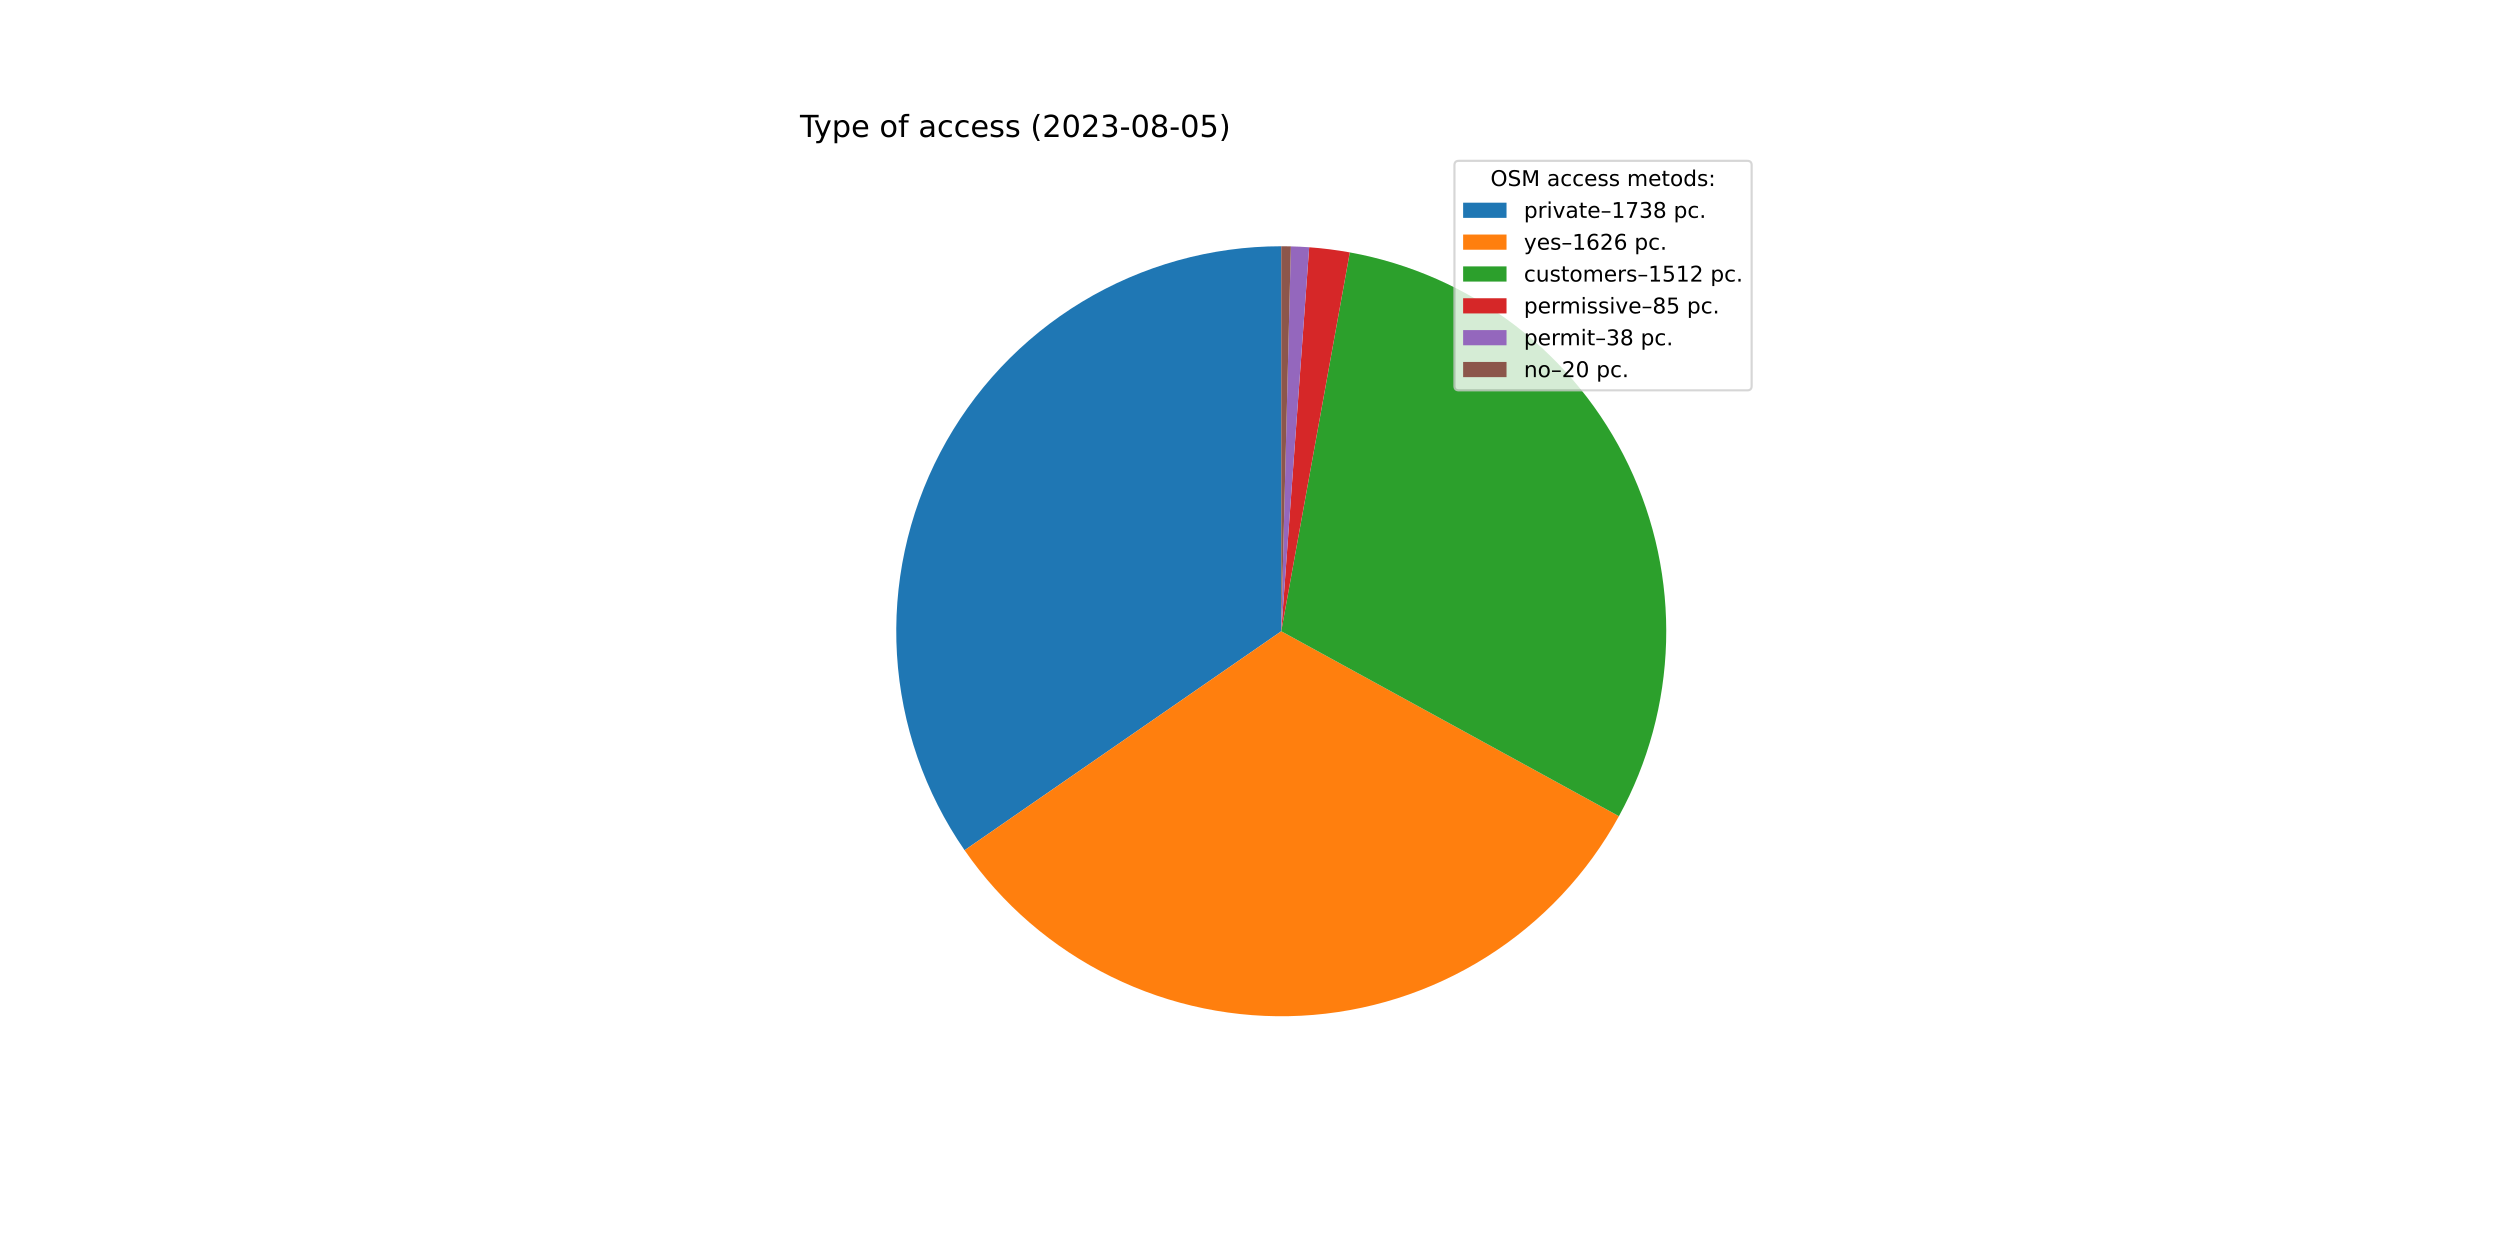
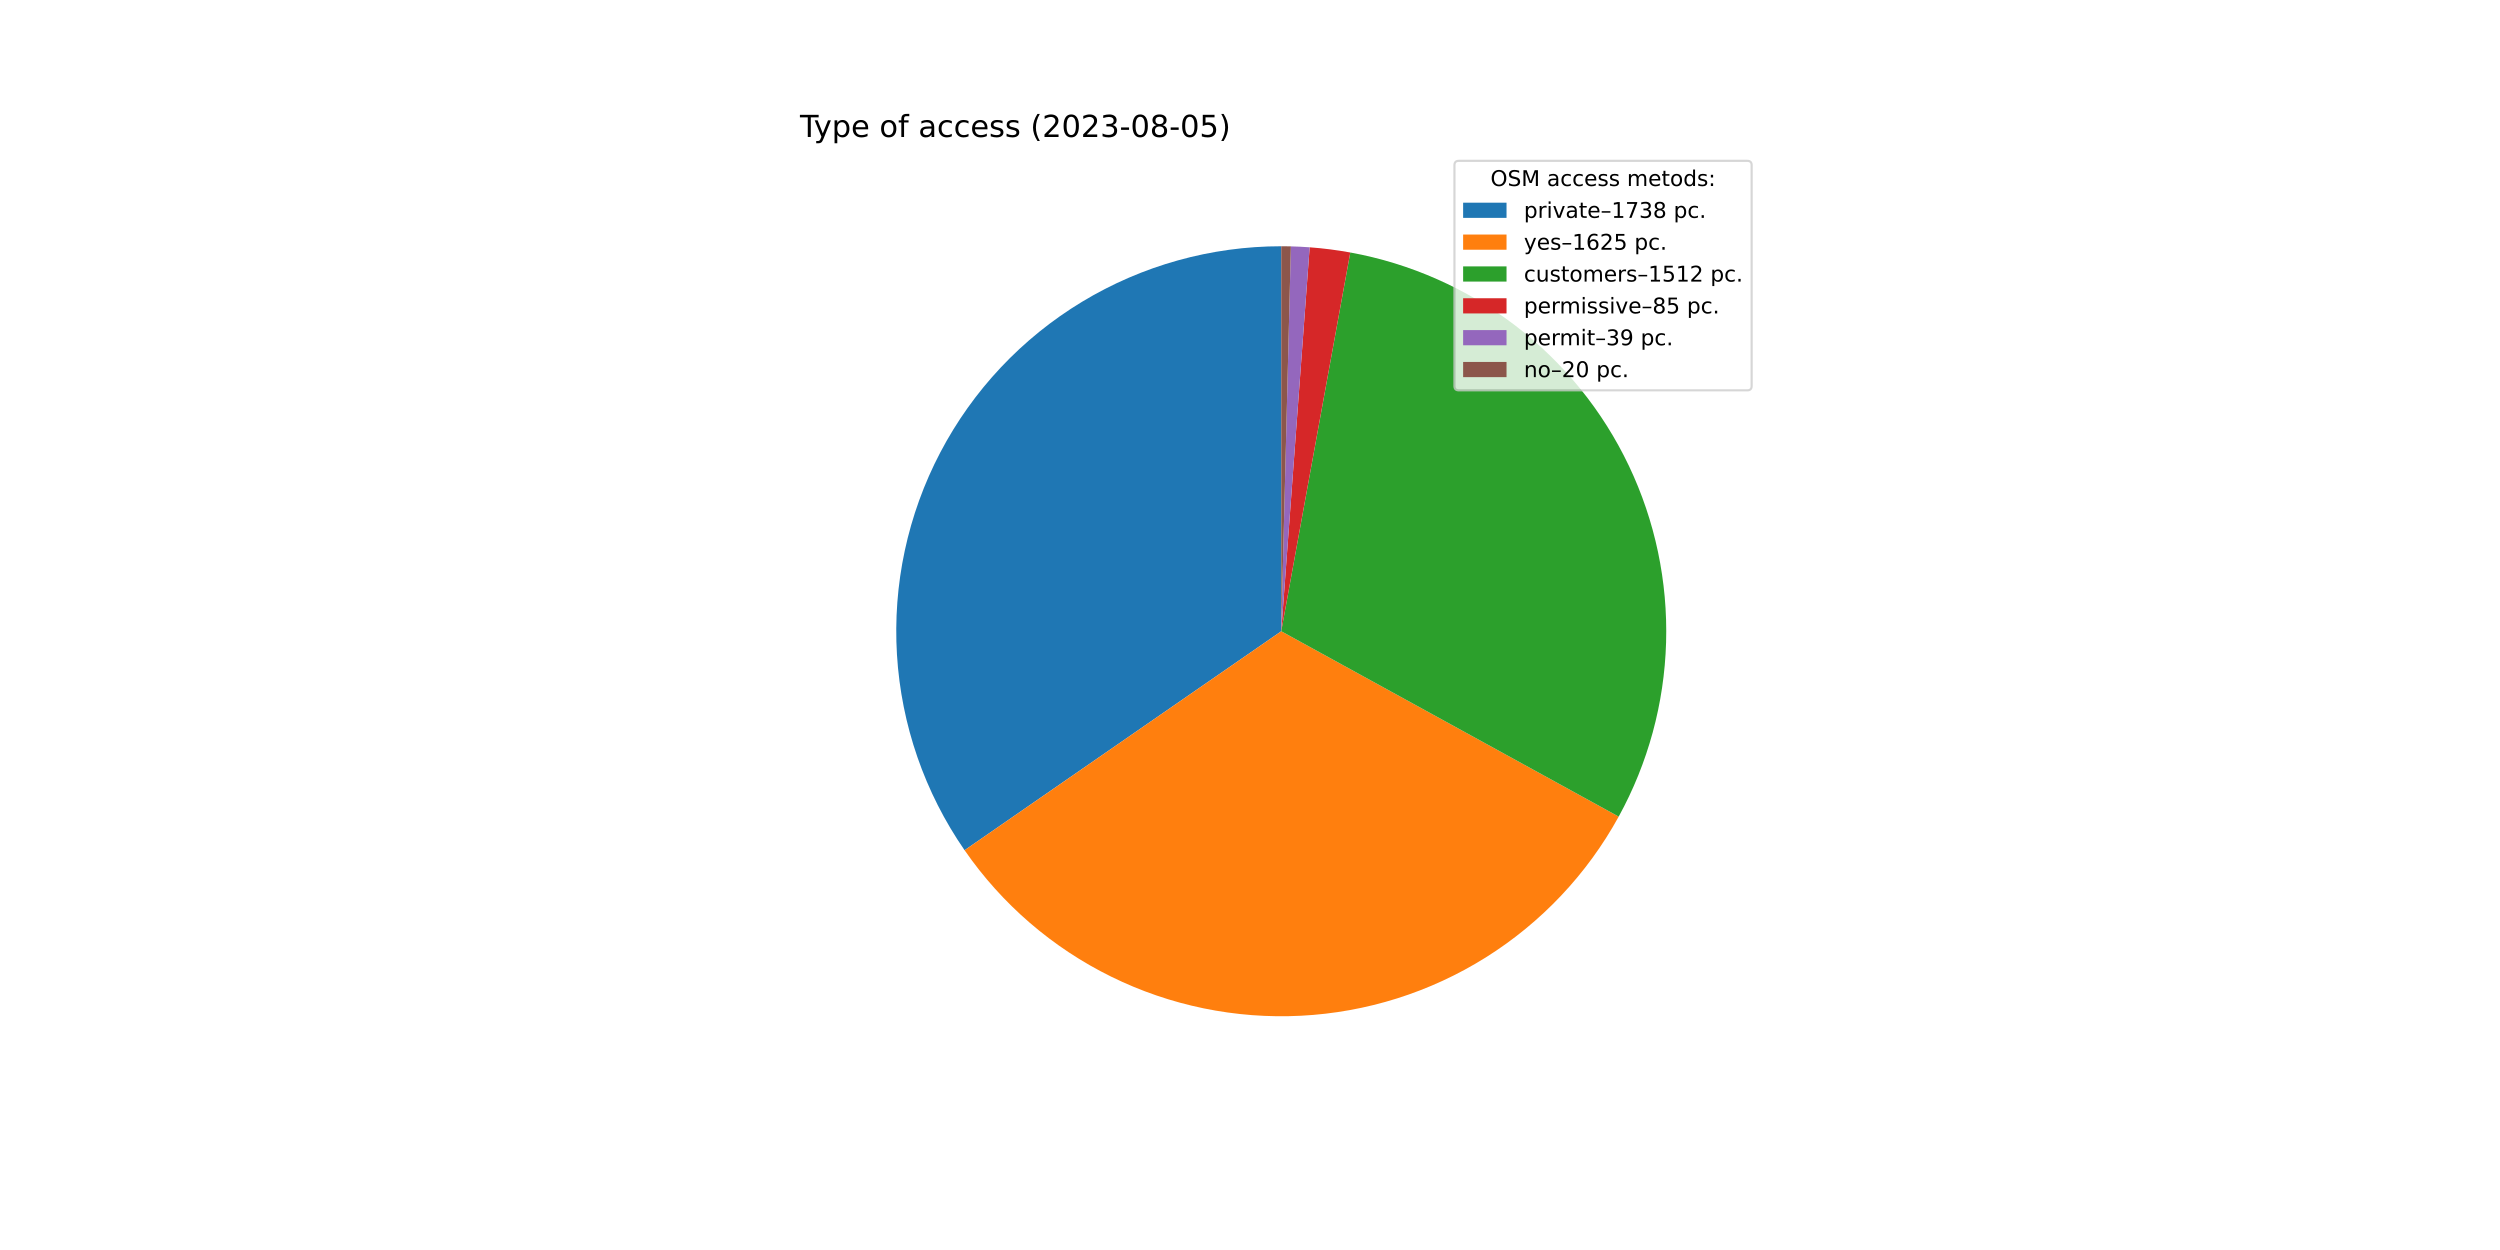
<svg xmlns="http://www.w3.org/2000/svg" xmlns:xlink="http://www.w3.org/1999/xlink" width="1152pt" height="576pt" viewBox="0 0 1152 576" version="1.1">
  <defs>
    <style type="text/css">*{stroke-linejoin: round; stroke-linecap: butt}</style>
  </defs>
  <g id="figure_1">
    <g id="patch_1">
      <path d="M 0 576  L 1152 576  L 1152 0  L 0 0  z " style="fill: #ffffff" />
    </g>
    <g id="axes_1">
      <g id="patch_2">
        <path d="M 590.4 113.472  C 558.037 113.472 526.282 122.328 498.589 139.076  C 470.896 155.825 448.308 179.836 433.279 208.499  C 418.251 237.161 411.348 269.397 413.322 301.7  C 415.296 334.004 426.072 365.159 444.479 391.779  L 590.4 290.88  L 590.4 113.472  z " style="fill: #1f77b4" />
      </g>
      <g id="patch_3">
-         <path d="M 444.479 391.779  C 461.686 416.664 484.976 436.739 512.127 450.087  C 539.279 463.436 569.398 469.62 599.613 468.049  C 629.827 466.477 659.143 457.203 684.763 441.11  C 710.383 425.018 731.466 402.636 746 376.1  L 590.4 290.88  L 444.479 391.779  z " style="fill: #ff7f0e" />
+         <path d="M 444.479 391.779  C 461.675 416.649 484.948 436.714 512.078 450.063  C 539.208 463.412 569.305 469.606 599.502 468.054  C 629.698 466.503 659.003 457.258 684.622 441.199  C 710.242 425.14 731.335 402.796 745.893 376.294  L 590.4 290.88  L 444.479 391.779  z " style="fill: #ff7f0e" />
      </g>
      <g id="patch_4">
-         <path d="M 746 376.1  C 759.504 351.442 766.956 323.924 767.739 295.821  C 768.522 267.718 762.614 239.828 750.503 214.456  C 738.392 189.085 720.422 166.952 698.08 149.888  C 675.737 132.824 649.654 121.313 621.99 116.307  L 590.4 290.88  L 746 376.1  z " style="fill: #2ca02c" />
+         <path d="M 745.893 376.294  C 759.428 351.654 766.915 324.145 767.733 296.043  C 768.551 267.941 762.678 240.043 750.599 214.657  C 738.52 189.27 720.577 167.115 698.256 150.023  C 675.934 132.931 649.867 121.388 622.209 116.347  L 590.4 290.88  L 745.893 376.294  z " style="fill: #2ca02c" />
      </g>
      <g id="patch_5">
-         <path d="M 621.99 116.307  C 618.894 115.747 615.783 115.269 612.662 114.874  C 609.54 114.479 606.408 114.168 603.27 113.939  L 590.4 290.88  L 621.99 116.307  z " style="fill: #d62728" />
+         <path d="M 622.209 116.347  C 619.113 115.783 616.003 115.301 612.882 114.902  C 609.761 114.504 606.63 114.188 603.492 113.956  L 590.4 290.88  L 622.209 116.347  z " style="fill: #d62728" />
      </g>
      <g id="patch_6">
-         <path d="M 603.27 113.939  C 601.867 113.837 600.463 113.752 599.058 113.683  C 597.653 113.615 596.248 113.563 594.841 113.528  L 590.4 290.88  L 603.27 113.939  z " style="fill: #9467bd" />
+         <path d="M 603.492 113.956  C 602.052 113.849 600.611 113.76 599.169 113.689  C 597.727 113.618 596.285 113.564 594.841 113.528  L 590.4 290.88  L 603.492 113.956  z " style="fill: #9467bd" />
      </g>
      <g id="patch_7">
        <path d="M 594.841 113.528  C 594.101 113.509 593.361 113.495 592.621 113.486  C 591.881 113.477 591.14 113.472 590.4 113.472  L 590.4 290.88  L 594.841 113.528  z " style="fill: #8c564b" />
      </g>
      <g id="matplotlib.axis_1" />
      <g id="matplotlib.axis_2" />
      <g id="text_1">
        <g transform="translate(368.64 63.12)scale(0.14 -0.14)">
          <defs>
            <path id="DejaVuSans-54" d="M -19 4666  L 3928 4666  L 3928 4134  L 2272 4134  L 2272 0  L 1638 0  L 1638 4134  L -19 4134  L -19 4666  z " transform="scale(0.015625)" />
            <path id="DejaVuSans-79" d="M 2059 -325  Q 1816 -950 1584 -1140  Q 1353 -1331 966 -1331  L 506 -1331  L 506 -850  L 844 -850  Q 1081 -850 1212 -737  Q 1344 -625 1503 -206  L 1606 56  L 191 3500  L 800 3500  L 1894 763  L 2988 3500  L 3597 3500  L 2059 -325  z " transform="scale(0.015625)" />
            <path id="DejaVuSans-70" d="M 1159 525  L 1159 -1331  L 581 -1331  L 581 3500  L 1159 3500  L 1159 2969  Q 1341 3281 1617 3432  Q 1894 3584 2278 3584  Q 2916 3584 3314 3078  Q 3713 2572 3713 1747  Q 3713 922 3314 415  Q 2916 -91 2278 -91  Q 1894 -91 1617 61  Q 1341 213 1159 525  z M 3116 1747  Q 3116 2381 2855 2742  Q 2594 3103 2138 3103  Q 1681 3103 1420 2742  Q 1159 2381 1159 1747  Q 1159 1113 1420 752  Q 1681 391 2138 391  Q 2594 391 2855 752  Q 3116 1113 3116 1747  z " transform="scale(0.015625)" />
            <path id="DejaVuSans-65" d="M 3597 1894  L 3597 1613  L 953 1613  Q 991 1019 1311 708  Q 1631 397 2203 397  Q 2534 397 2845 478  Q 3156 559 3463 722  L 3463 178  Q 3153 47 2828 -22  Q 2503 -91 2169 -91  Q 1331 -91 842 396  Q 353 884 353 1716  Q 353 2575 817 3079  Q 1281 3584 2069 3584  Q 2775 3584 3186 3129  Q 3597 2675 3597 1894  z M 3022 2063  Q 3016 2534 2758 2815  Q 2500 3097 2075 3097  Q 1594 3097 1305 2825  Q 1016 2553 972 2059  L 3022 2063  z " transform="scale(0.015625)" />
            <path id="DejaVuSans-20" transform="scale(0.015625)" />
            <path id="DejaVuSans-6f" d="M 1959 3097  Q 1497 3097 1228 2736  Q 959 2375 959 1747  Q 959 1119 1226 758  Q 1494 397 1959 397  Q 2419 397 2687 759  Q 2956 1122 2956 1747  Q 2956 2369 2687 2733  Q 2419 3097 1959 3097  z M 1959 3584  Q 2709 3584 3137 3096  Q 3566 2609 3566 1747  Q 3566 888 3137 398  Q 2709 -91 1959 -91  Q 1206 -91 779 398  Q 353 888 353 1747  Q 353 2609 779 3096  Q 1206 3584 1959 3584  z " transform="scale(0.015625)" />
            <path id="DejaVuSans-66" d="M 2375 4863  L 2375 4384  L 1825 4384  Q 1516 4384 1395 4259  Q 1275 4134 1275 3809  L 1275 3500  L 2222 3500  L 2222 3053  L 1275 3053  L 1275 0  L 697 0  L 697 3053  L 147 3053  L 147 3500  L 697 3500  L 697 3744  Q 697 4328 969 4595  Q 1241 4863 1831 4863  L 2375 4863  z " transform="scale(0.015625)" />
            <path id="DejaVuSans-61" d="M 2194 1759  Q 1497 1759 1228 1600  Q 959 1441 959 1056  Q 959 750 1161 570  Q 1363 391 1709 391  Q 2188 391 2477 730  Q 2766 1069 2766 1631  L 2766 1759  L 2194 1759  z M 3341 1997  L 3341 0  L 2766 0  L 2766 531  Q 2569 213 2275 61  Q 1981 -91 1556 -91  Q 1019 -91 701 211  Q 384 513 384 1019  Q 384 1609 779 1909  Q 1175 2209 1959 2209  L 2766 2209  L 2766 2266  Q 2766 2663 2505 2880  Q 2244 3097 1772 3097  Q 1472 3097 1187 3025  Q 903 2953 641 2809  L 641 3341  Q 956 3463 1253 3523  Q 1550 3584 1831 3584  Q 2591 3584 2966 3190  Q 3341 2797 3341 1997  z " transform="scale(0.015625)" />
            <path id="DejaVuSans-63" d="M 3122 3366  L 3122 2828  Q 2878 2963 2633 3030  Q 2388 3097 2138 3097  Q 1578 3097 1268 2742  Q 959 2388 959 1747  Q 959 1106 1268 751  Q 1578 397 2138 397  Q 2388 397 2633 464  Q 2878 531 3122 666  L 3122 134  Q 2881 22 2623 -34  Q 2366 -91 2075 -91  Q 1284 -91 818 406  Q 353 903 353 1747  Q 353 2603 823 3093  Q 1294 3584 2113 3584  Q 2378 3584 2631 3529  Q 2884 3475 3122 3366  z " transform="scale(0.015625)" />
            <path id="DejaVuSans-73" d="M 2834 3397  L 2834 2853  Q 2591 2978 2328 3040  Q 2066 3103 1784 3103  Q 1356 3103 1142 2972  Q 928 2841 928 2578  Q 928 2378 1081 2264  Q 1234 2150 1697 2047  L 1894 2003  Q 2506 1872 2764 1633  Q 3022 1394 3022 966  Q 3022 478 2636 193  Q 2250 -91 1575 -91  Q 1294 -91 989 -36  Q 684 19 347 128  L 347 722  Q 666 556 975 473  Q 1284 391 1588 391  Q 1994 391 2212 530  Q 2431 669 2431 922  Q 2431 1156 2273 1281  Q 2116 1406 1581 1522  L 1381 1569  Q 847 1681 609 1914  Q 372 2147 372 2553  Q 372 3047 722 3315  Q 1072 3584 1716 3584  Q 2034 3584 2315 3537  Q 2597 3491 2834 3397  z " transform="scale(0.015625)" />
            <path id="DejaVuSans-28" d="M 1984 4856  Q 1566 4138 1362 3434  Q 1159 2731 1159 2009  Q 1159 1288 1364 580  Q 1569 -128 1984 -844  L 1484 -844  Q 1016 -109 783 600  Q 550 1309 550 2009  Q 550 2706 781 3412  Q 1013 4119 1484 4856  L 1984 4856  z " transform="scale(0.015625)" />
            <path id="DejaVuSans-32" d="M 1228 531  L 3431 531  L 3431 0  L 469 0  L 469 531  Q 828 903 1448 1529  Q 2069 2156 2228 2338  Q 2531 2678 2651 2914  Q 2772 3150 2772 3378  Q 2772 3750 2511 3984  Q 2250 4219 1831 4219  Q 1534 4219 1204 4116  Q 875 4013 500 3803  L 500 4441  Q 881 4594 1212 4672  Q 1544 4750 1819 4750  Q 2544 4750 2975 4387  Q 3406 4025 3406 3419  Q 3406 3131 3298 2873  Q 3191 2616 2906 2266  Q 2828 2175 2409 1742  Q 1991 1309 1228 531  z " transform="scale(0.015625)" />
            <path id="DejaVuSans-30" d="M 2034 4250  Q 1547 4250 1301 3770  Q 1056 3291 1056 2328  Q 1056 1369 1301 889  Q 1547 409 2034 409  Q 2525 409 2770 889  Q 3016 1369 3016 2328  Q 3016 3291 2770 3770  Q 2525 4250 2034 4250  z M 2034 4750  Q 2819 4750 3233 4129  Q 3647 3509 3647 2328  Q 3647 1150 3233 529  Q 2819 -91 2034 -91  Q 1250 -91 836 529  Q 422 1150 422 2328  Q 422 3509 836 4129  Q 1250 4750 2034 4750  z " transform="scale(0.015625)" />
            <path id="DejaVuSans-33" d="M 2597 2516  Q 3050 2419 3304 2112  Q 3559 1806 3559 1356  Q 3559 666 3084 287  Q 2609 -91 1734 -91  Q 1441 -91 1130 -33  Q 819 25 488 141  L 488 750  Q 750 597 1062 519  Q 1375 441 1716 441  Q 2309 441 2620 675  Q 2931 909 2931 1356  Q 2931 1769 2642 2001  Q 2353 2234 1838 2234  L 1294 2234  L 1294 2753  L 1863 2753  Q 2328 2753 2575 2939  Q 2822 3125 2822 3475  Q 2822 3834 2567 4026  Q 2313 4219 1838 4219  Q 1578 4219 1281 4162  Q 984 4106 628 3988  L 628 4550  Q 988 4650 1302 4700  Q 1616 4750 1894 4750  Q 2613 4750 3031 4423  Q 3450 4097 3450 3541  Q 3450 3153 3228 2886  Q 3006 2619 2597 2516  z " transform="scale(0.015625)" />
            <path id="DejaVuSans-2d" d="M 313 2009  L 1997 2009  L 1997 1497  L 313 1497  L 313 2009  z " transform="scale(0.015625)" />
            <path id="DejaVuSans-38" d="M 2034 2216  Q 1584 2216 1326 1975  Q 1069 1734 1069 1313  Q 1069 891 1326 650  Q 1584 409 2034 409  Q 2484 409 2743 651  Q 3003 894 3003 1313  Q 3003 1734 2745 1975  Q 2488 2216 2034 2216  z M 1403 2484  Q 997 2584 770 2862  Q 544 3141 544 3541  Q 544 4100 942 4425  Q 1341 4750 2034 4750  Q 2731 4750 3128 4425  Q 3525 4100 3525 3541  Q 3525 3141 3298 2862  Q 3072 2584 2669 2484  Q 3125 2378 3379 2068  Q 3634 1759 3634 1313  Q 3634 634 3220 271  Q 2806 -91 2034 -91  Q 1263 -91 848 271  Q 434 634 434 1313  Q 434 1759 690 2068  Q 947 2378 1403 2484  z M 1172 3481  Q 1172 3119 1398 2916  Q 1625 2713 2034 2713  Q 2441 2713 2670 2916  Q 2900 3119 2900 3481  Q 2900 3844 2670 4047  Q 2441 4250 2034 4250  Q 1625 4250 1398 4047  Q 1172 3844 1172 3481  z " transform="scale(0.015625)" />
            <path id="DejaVuSans-35" d="M 691 4666  L 3169 4666  L 3169 4134  L 1269 4134  L 1269 2991  Q 1406 3038 1543 3061  Q 1681 3084 1819 3084  Q 2600 3084 3056 2656  Q 3513 2228 3513 1497  Q 3513 744 3044 326  Q 2575 -91 1722 -91  Q 1428 -91 1123 -41  Q 819 9 494 109  L 494 744  Q 775 591 1075 516  Q 1375 441 1709 441  Q 2250 441 2565 725  Q 2881 1009 2881 1497  Q 2881 1984 2565 2268  Q 2250 2553 1709 2553  Q 1456 2553 1204 2497  Q 953 2441 691 2322  L 691 4666  z " transform="scale(0.015625)" />
            <path id="DejaVuSans-29" d="M 513 4856  L 1013 4856  Q 1481 4119 1714 3412  Q 1947 2706 1947 2009  Q 1947 1309 1714 600  Q 1481 -109 1013 -844  L 513 -844  Q 928 -128 1133 580  Q 1338 1288 1338 2009  Q 1338 2731 1133 3434  Q 928 4138 513 4856  z " transform="scale(0.015625)" />
          </defs>
          <use xlink:href="#DejaVuSans-54" />
          <use xlink:href="#DejaVuSans-79" x="45.459" />
          <use xlink:href="#DejaVuSans-70" x="104.639" />
          <use xlink:href="#DejaVuSans-65" x="168.115" />
          <use xlink:href="#DejaVuSans-20" x="229.639" />
          <use xlink:href="#DejaVuSans-6f" x="261.426" />
          <use xlink:href="#DejaVuSans-66" x="322.607" />
          <use xlink:href="#DejaVuSans-20" x="357.812" />
          <use xlink:href="#DejaVuSans-61" x="389.6" />
          <use xlink:href="#DejaVuSans-63" x="450.879" />
          <use xlink:href="#DejaVuSans-63" x="505.859" />
          <use xlink:href="#DejaVuSans-65" x="560.84" />
          <use xlink:href="#DejaVuSans-73" x="622.363" />
          <use xlink:href="#DejaVuSans-73" x="674.463" />
          <use xlink:href="#DejaVuSans-20" x="726.562" />
          <use xlink:href="#DejaVuSans-28" x="758.35" />
          <use xlink:href="#DejaVuSans-32" x="797.363" />
          <use xlink:href="#DejaVuSans-30" x="860.986" />
          <use xlink:href="#DejaVuSans-32" x="924.609" />
          <use xlink:href="#DejaVuSans-33" x="988.232" />
          <use xlink:href="#DejaVuSans-2d" x="1051.855" />
          <use xlink:href="#DejaVuSans-30" x="1087.939" />
          <use xlink:href="#DejaVuSans-38" x="1151.562" />
          <use xlink:href="#DejaVuSans-2d" x="1215.186" />
          <use xlink:href="#DejaVuSans-30" x="1251.27" />
          <use xlink:href="#DejaVuSans-35" x="1314.893" />
          <use xlink:href="#DejaVuSans-29" x="1378.516" />
        </g>
      </g>
      <g id="legend_1">
        <g id="patch_8">
          <path d="M 672.208 179.867  L 805.16 179.867  Q 807.16 179.867 807.16 177.867  L 807.16 76.12  Q 807.16 74.12 805.16 74.12  L 672.208 74.12  Q 670.208 74.12 670.208 76.12  L 670.208 177.867  Q 670.208 179.867 672.208 179.867  z " style="fill: #ffffff; opacity: 0.8; stroke: #cccccc; stroke-linejoin: miter" />
        </g>
        <g id="text_2">
          <g transform="translate(686.8038 85.71844)scale(0.1 -0.1)">
            <defs>
              <path id="DejaVuSans-4f" d="M 2522 4238  Q 1834 4238 1429 3725  Q 1025 3213 1025 2328  Q 1025 1447 1429 934  Q 1834 422 2522 422  Q 3209 422 3611 934  Q 4013 1447 4013 2328  Q 4013 3213 3611 3725  Q 3209 4238 2522 4238  z M 2522 4750  Q 3503 4750 4090 4092  Q 4678 3434 4678 2328  Q 4678 1225 4090 567  Q 3503 -91 2522 -91  Q 1538 -91 948 565  Q 359 1222 359 2328  Q 359 3434 948 4092  Q 1538 4750 2522 4750  z " transform="scale(0.015625)" />
              <path id="DejaVuSans-53" d="M 3425 4513  L 3425 3897  Q 3066 4069 2747 4153  Q 2428 4238 2131 4238  Q 1616 4238 1336 4038  Q 1056 3838 1056 3469  Q 1056 3159 1242 3001  Q 1428 2844 1947 2747  L 2328 2669  Q 3034 2534 3370 2195  Q 3706 1856 3706 1288  Q 3706 609 3251 259  Q 2797 -91 1919 -91  Q 1588 -91 1214 -16  Q 841 59 441 206  L 441 856  Q 825 641 1194 531  Q 1563 422 1919 422  Q 2459 422 2753 634  Q 3047 847 3047 1241  Q 3047 1584 2836 1778  Q 2625 1972 2144 2069  L 1759 2144  Q 1053 2284 737 2584  Q 422 2884 422 3419  Q 422 4038 858 4394  Q 1294 4750 2059 4750  Q 2388 4750 2728 4690  Q 3069 4631 3425 4513  z " transform="scale(0.015625)" />
              <path id="DejaVuSans-4d" d="M 628 4666  L 1569 4666  L 2759 1491  L 3956 4666  L 4897 4666  L 4897 0  L 4281 0  L 4281 4097  L 3078 897  L 2444 897  L 1241 4097  L 1241 0  L 628 0  L 628 4666  z " transform="scale(0.015625)" />
              <path id="DejaVuSans-6d" d="M 3328 2828  Q 3544 3216 3844 3400  Q 4144 3584 4550 3584  Q 5097 3584 5394 3201  Q 5691 2819 5691 2113  L 5691 0  L 5113 0  L 5113 2094  Q 5113 2597 4934 2840  Q 4756 3084 4391 3084  Q 3944 3084 3684 2787  Q 3425 2491 3425 1978  L 3425 0  L 2847 0  L 2847 2094  Q 2847 2600 2669 2842  Q 2491 3084 2119 3084  Q 1678 3084 1418 2786  Q 1159 2488 1159 1978  L 1159 0  L 581 0  L 581 3500  L 1159 3500  L 1159 2956  Q 1356 3278 1631 3431  Q 1906 3584 2284 3584  Q 2666 3584 2933 3390  Q 3200 3197 3328 2828  z " transform="scale(0.015625)" />
              <path id="DejaVuSans-74" d="M 1172 4494  L 1172 3500  L 2356 3500  L 2356 3053  L 1172 3053  L 1172 1153  Q 1172 725 1289 603  Q 1406 481 1766 481  L 2356 481  L 2356 0  L 1766 0  Q 1100 0 847 248  Q 594 497 594 1153  L 594 3053  L 172 3053  L 172 3500  L 594 3500  L 594 4494  L 1172 4494  z " transform="scale(0.015625)" />
              <path id="DejaVuSans-64" d="M 2906 2969  L 2906 4863  L 3481 4863  L 3481 0  L 2906 0  L 2906 525  Q 2725 213 2448 61  Q 2172 -91 1784 -91  Q 1150 -91 751 415  Q 353 922 353 1747  Q 353 2572 751 3078  Q 1150 3584 1784 3584  Q 2172 3584 2448 3432  Q 2725 3281 2906 2969  z M 947 1747  Q 947 1113 1208 752  Q 1469 391 1925 391  Q 2381 391 2643 752  Q 2906 1113 2906 1747  Q 2906 2381 2643 2742  Q 2381 3103 1925 3103  Q 1469 3103 1208 2742  Q 947 2381 947 1747  z " transform="scale(0.015625)" />
              <path id="DejaVuSans-3a" d="M 750 794  L 1409 794  L 1409 0  L 750 0  L 750 794  z M 750 3309  L 1409 3309  L 1409 2516  L 750 2516  L 750 3309  z " transform="scale(0.015625)" />
            </defs>
            <use xlink:href="#DejaVuSans-4f" />
            <use xlink:href="#DejaVuSans-53" x="78.711" />
            <use xlink:href="#DejaVuSans-4d" x="142.188" />
            <use xlink:href="#DejaVuSans-20" x="228.467" />
            <use xlink:href="#DejaVuSans-61" x="260.254" />
            <use xlink:href="#DejaVuSans-63" x="321.533" />
            <use xlink:href="#DejaVuSans-63" x="376.514" />
            <use xlink:href="#DejaVuSans-65" x="431.494" />
            <use xlink:href="#DejaVuSans-73" x="493.018" />
            <use xlink:href="#DejaVuSans-73" x="545.117" />
            <use xlink:href="#DejaVuSans-20" x="597.217" />
            <use xlink:href="#DejaVuSans-6d" x="629.004" />
            <use xlink:href="#DejaVuSans-65" x="726.416" />
            <use xlink:href="#DejaVuSans-74" x="787.939" />
            <use xlink:href="#DejaVuSans-6f" x="827.148" />
            <use xlink:href="#DejaVuSans-64" x="888.33" />
            <use xlink:href="#DejaVuSans-73" x="951.807" />
            <use xlink:href="#DejaVuSans-3a" x="1003.906" />
          </g>
        </g>
        <g id="patch_9">
          <path d="M 674.208 100.397  L 694.208 100.397  L 694.208 93.397  L 674.208 93.397  z " style="fill: #1f77b4" />
        </g>
        <g id="text_3">
          <g transform="translate(702.2084 100.3966)scale(0.1 -0.1)">
            <defs>
              <path id="DejaVuSans-72" d="M 2631 2963  Q 2534 3019 2420 3045  Q 2306 3072 2169 3072  Q 1681 3072 1420 2755  Q 1159 2438 1159 1844  L 1159 0  L 581 0  L 581 3500  L 1159 3500  L 1159 2956  Q 1341 3275 1631 3429  Q 1922 3584 2338 3584  Q 2397 3584 2469 3576  Q 2541 3569 2628 3553  L 2631 2963  z " transform="scale(0.015625)" />
              <path id="DejaVuSans-69" d="M 603 3500  L 1178 3500  L 1178 0  L 603 0  L 603 3500  z M 603 4863  L 1178 4863  L 1178 4134  L 603 4134  L 603 4863  z " transform="scale(0.015625)" />
              <path id="DejaVuSans-76" d="M 191 3500  L 800 3500  L 1894 563  L 2988 3500  L 3597 3500  L 2284 0  L 1503 0  L 191 3500  z " transform="scale(0.015625)" />
              <path id="DejaVuSans-2013" d="M 313 1978  L 2888 1978  L 2888 1528  L 313 1528  L 313 1978  z " transform="scale(0.015625)" />
              <path id="DejaVuSans-31" d="M 794 531  L 1825 531  L 1825 4091  L 703 3866  L 703 4441  L 1819 4666  L 2450 4666  L 2450 531  L 3481 531  L 3481 0  L 794 0  L 794 531  z " transform="scale(0.015625)" />
              <path id="DejaVuSans-37" d="M 525 4666  L 3525 4666  L 3525 4397  L 1831 0  L 1172 0  L 2766 4134  L 525 4134  L 525 4666  z " transform="scale(0.015625)" />
              <path id="DejaVuSans-2e" d="M 684 794  L 1344 794  L 1344 0  L 684 0  L 684 794  z " transform="scale(0.015625)" />
            </defs>
            <use xlink:href="#DejaVuSans-70" />
            <use xlink:href="#DejaVuSans-72" x="63.477" />
            <use xlink:href="#DejaVuSans-69" x="104.59" />
            <use xlink:href="#DejaVuSans-76" x="132.373" />
            <use xlink:href="#DejaVuSans-61" x="191.553" />
            <use xlink:href="#DejaVuSans-74" x="252.832" />
            <use xlink:href="#DejaVuSans-65" x="292.041" />
            <use xlink:href="#DejaVuSans-2013" x="353.564" />
            <use xlink:href="#DejaVuSans-31" x="403.564" />
            <use xlink:href="#DejaVuSans-37" x="467.188" />
            <use xlink:href="#DejaVuSans-33" x="530.811" />
            <use xlink:href="#DejaVuSans-38" x="594.434" />
            <use xlink:href="#DejaVuSans-20" x="658.057" />
            <use xlink:href="#DejaVuSans-70" x="689.844" />
            <use xlink:href="#DejaVuSans-63" x="753.32" />
            <use xlink:href="#DejaVuSans-2e" x="808.301" />
          </g>
        </g>
        <g id="patch_10">
          <path d="M 674.208 115.075  L 694.208 115.075  L 694.208 108.075  L 674.208 108.075  z " style="fill: #ff7f0e" />
        </g>
        <g id="text_4">
          <g transform="translate(702.2084 115.0747)scale(0.1 -0.1)">
            <defs>
              <path id="DejaVuSans-36" d="M 2113 2584  Q 1688 2584 1439 2293  Q 1191 2003 1191 1497  Q 1191 994 1439 701  Q 1688 409 2113 409  Q 2538 409 2786 701  Q 3034 994 3034 1497  Q 3034 2003 2786 2293  Q 2538 2584 2113 2584  z M 3366 4563  L 3366 3988  Q 3128 4100 2886 4159  Q 2644 4219 2406 4219  Q 1781 4219 1451 3797  Q 1122 3375 1075 2522  Q 1259 2794 1537 2939  Q 1816 3084 2150 3084  Q 2853 3084 3261 2657  Q 3669 2231 3669 1497  Q 3669 778 3244 343  Q 2819 -91 2113 -91  Q 1303 -91 875 529  Q 447 1150 447 2328  Q 447 3434 972 4092  Q 1497 4750 2381 4750  Q 2619 4750 2861 4703  Q 3103 4656 3366 4563  z " transform="scale(0.015625)" />
            </defs>
            <use xlink:href="#DejaVuSans-79" />
            <use xlink:href="#DejaVuSans-65" x="59.18" />
            <use xlink:href="#DejaVuSans-73" x="120.703" />
            <use xlink:href="#DejaVuSans-2013" x="172.803" />
            <use xlink:href="#DejaVuSans-31" x="222.803" />
            <use xlink:href="#DejaVuSans-36" x="286.426" />
            <use xlink:href="#DejaVuSans-32" x="350.049" />
-             <use xlink:href="#DejaVuSans-36" x="413.672" />
+             <use xlink:href="#DejaVuSans-35" x="413.672" />
            <use xlink:href="#DejaVuSans-20" x="477.295" />
            <use xlink:href="#DejaVuSans-70" x="509.082" />
            <use xlink:href="#DejaVuSans-63" x="572.559" />
            <use xlink:href="#DejaVuSans-2e" x="627.539" />
          </g>
        </g>
        <g id="patch_11">
          <path d="M 674.208 129.753  L 694.208 129.753  L 694.208 122.753  L 674.208 122.753  z " style="fill: #2ca02c" />
        </g>
        <g id="text_5">
          <g transform="translate(702.2084 129.7528)scale(0.1 -0.1)">
            <defs>
              <path id="DejaVuSans-75" d="M 544 1381  L 544 3500  L 1119 3500  L 1119 1403  Q 1119 906 1312 657  Q 1506 409 1894 409  Q 2359 409 2629 706  Q 2900 1003 2900 1516  L 2900 3500  L 3475 3500  L 3475 0  L 2900 0  L 2900 538  Q 2691 219 2414 64  Q 2138 -91 1772 -91  Q 1169 -91 856 284  Q 544 659 544 1381  z M 1991 3584  L 1991 3584  z " transform="scale(0.015625)" />
            </defs>
            <use xlink:href="#DejaVuSans-63" />
            <use xlink:href="#DejaVuSans-75" x="54.98" />
            <use xlink:href="#DejaVuSans-73" x="118.359" />
            <use xlink:href="#DejaVuSans-74" x="170.459" />
            <use xlink:href="#DejaVuSans-6f" x="209.668" />
            <use xlink:href="#DejaVuSans-6d" x="270.85" />
            <use xlink:href="#DejaVuSans-65" x="368.262" />
            <use xlink:href="#DejaVuSans-72" x="429.785" />
            <use xlink:href="#DejaVuSans-73" x="470.898" />
            <use xlink:href="#DejaVuSans-2013" x="522.998" />
            <use xlink:href="#DejaVuSans-31" x="572.998" />
            <use xlink:href="#DejaVuSans-35" x="636.621" />
            <use xlink:href="#DejaVuSans-31" x="700.244" />
            <use xlink:href="#DejaVuSans-32" x="763.867" />
            <use xlink:href="#DejaVuSans-20" x="827.49" />
            <use xlink:href="#DejaVuSans-70" x="859.277" />
            <use xlink:href="#DejaVuSans-63" x="922.754" />
            <use xlink:href="#DejaVuSans-2e" x="977.734" />
          </g>
        </g>
        <g id="patch_12">
          <path d="M 674.208 144.431  L 694.208 144.431  L 694.208 137.431  L 674.208 137.431  z " style="fill: #d62728" />
        </g>
        <g id="text_6">
          <g transform="translate(702.2084 144.4309)scale(0.1 -0.1)">
            <use xlink:href="#DejaVuSans-70" />
            <use xlink:href="#DejaVuSans-65" x="63.477" />
            <use xlink:href="#DejaVuSans-72" x="125" />
            <use xlink:href="#DejaVuSans-6d" x="164.363" />
            <use xlink:href="#DejaVuSans-69" x="261.775" />
            <use xlink:href="#DejaVuSans-73" x="289.559" />
            <use xlink:href="#DejaVuSans-73" x="341.658" />
            <use xlink:href="#DejaVuSans-69" x="393.758" />
            <use xlink:href="#DejaVuSans-76" x="421.541" />
            <use xlink:href="#DejaVuSans-65" x="480.721" />
            <use xlink:href="#DejaVuSans-2013" x="542.244" />
            <use xlink:href="#DejaVuSans-38" x="592.244" />
            <use xlink:href="#DejaVuSans-35" x="655.867" />
            <use xlink:href="#DejaVuSans-20" x="719.49" />
            <use xlink:href="#DejaVuSans-70" x="751.277" />
            <use xlink:href="#DejaVuSans-63" x="814.754" />
            <use xlink:href="#DejaVuSans-2e" x="869.734" />
          </g>
        </g>
        <g id="patch_13">
          <path d="M 674.208 159.109  L 694.208 159.109  L 694.208 152.109  L 674.208 152.109  z " style="fill: #9467bd" />
        </g>
        <g id="text_7">
          <g transform="translate(702.2084 159.1091)scale(0.1 -0.1)">
+             <defs>
+               <path id="DejaVuSans-39" d="M 703 97  L 703 672  Q 941 559 1184 500  Q 1428 441 1663 441  Q 2288 441 2617 861  Q 2947 1281 2994 2138  Q 2813 1869 2534 1725  Q 2256 1581 1919 1581  Q 1219 1581 811 2004  Q 403 2428 403 3163  Q 403 3881 828 4315  Q 1253 4750 1959 4750  Q 2769 4750 3195 4129  Q 3622 3509 3622 2328  Q 3622 1225 3098 567  Q 2575 -91 1691 -91  Q 1453 -91 1209 -44  Q 966 3 703 97  z M 1959 2075  Q 2384 2075 2632 2365  Q 2881 2656 2881 3163  Q 2881 3666 2632 3958  Q 2384 4250 1959 4250  Q 1534 4250 1286 3958  Q 1038 3666 1038 3163  Q 1038 2656 1286 2365  Q 1534 2075 1959 2075  z " transform="scale(0.015625)" />
+             </defs>
            <use xlink:href="#DejaVuSans-70" />
            <use xlink:href="#DejaVuSans-65" x="63.477" />
            <use xlink:href="#DejaVuSans-72" x="125" />
            <use xlink:href="#DejaVuSans-6d" x="164.363" />
            <use xlink:href="#DejaVuSans-69" x="261.775" />
            <use xlink:href="#DejaVuSans-74" x="289.559" />
            <use xlink:href="#DejaVuSans-2013" x="328.768" />
            <use xlink:href="#DejaVuSans-33" x="378.768" />
-             <use xlink:href="#DejaVuSans-38" x="442.391" />
+             <use xlink:href="#DejaVuSans-39" x="442.391" />
            <use xlink:href="#DejaVuSans-20" x="506.014" />
            <use xlink:href="#DejaVuSans-70" x="537.801" />
            <use xlink:href="#DejaVuSans-63" x="601.277" />
            <use xlink:href="#DejaVuSans-2e" x="656.258" />
          </g>
        </g>
        <g id="patch_14">
          <path d="M 674.208 173.787  L 694.208 173.787  L 694.208 166.787  L 674.208 166.787  z " style="fill: #8c564b" />
        </g>
        <g id="text_8">
          <g transform="translate(702.2084 173.7872)scale(0.1 -0.1)">
            <defs>
              <path id="DejaVuSans-6e" d="M 3513 2113  L 3513 0  L 2938 0  L 2938 2094  Q 2938 2591 2744 2837  Q 2550 3084 2163 3084  Q 1697 3084 1428 2787  Q 1159 2491 1159 1978  L 1159 0  L 581 0  L 581 3500  L 1159 3500  L 1159 2956  Q 1366 3272 1645 3428  Q 1925 3584 2291 3584  Q 2894 3584 3203 3211  Q 3513 2838 3513 2113  z " transform="scale(0.015625)" />
            </defs>
            <use xlink:href="#DejaVuSans-6e" />
            <use xlink:href="#DejaVuSans-6f" x="63.379" />
            <use xlink:href="#DejaVuSans-2013" x="124.561" />
            <use xlink:href="#DejaVuSans-32" x="174.561" />
            <use xlink:href="#DejaVuSans-30" x="238.184" />
            <use xlink:href="#DejaVuSans-20" x="301.807" />
            <use xlink:href="#DejaVuSans-70" x="333.594" />
            <use xlink:href="#DejaVuSans-63" x="397.07" />
            <use xlink:href="#DejaVuSans-2e" x="452.051" />
          </g>
        </g>
      </g>
    </g>
  </g>
</svg>
